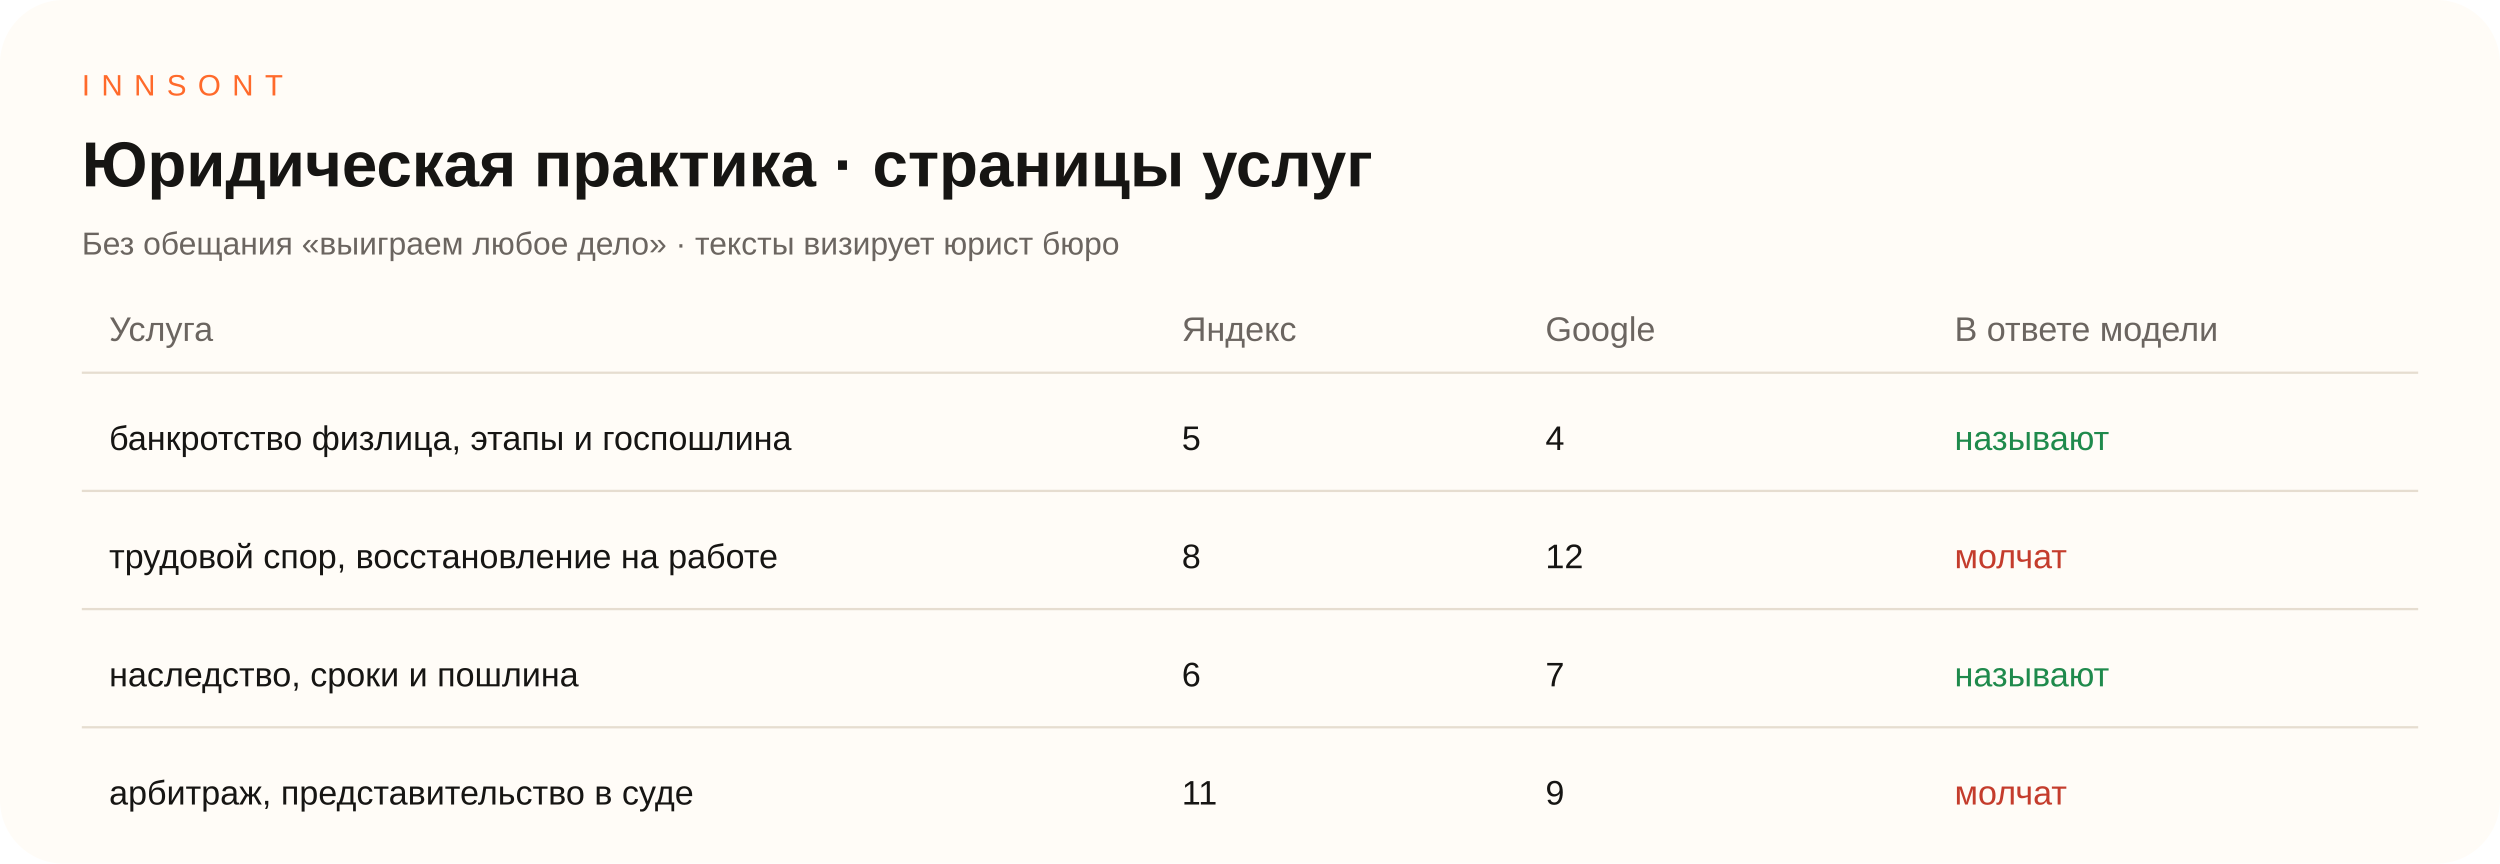
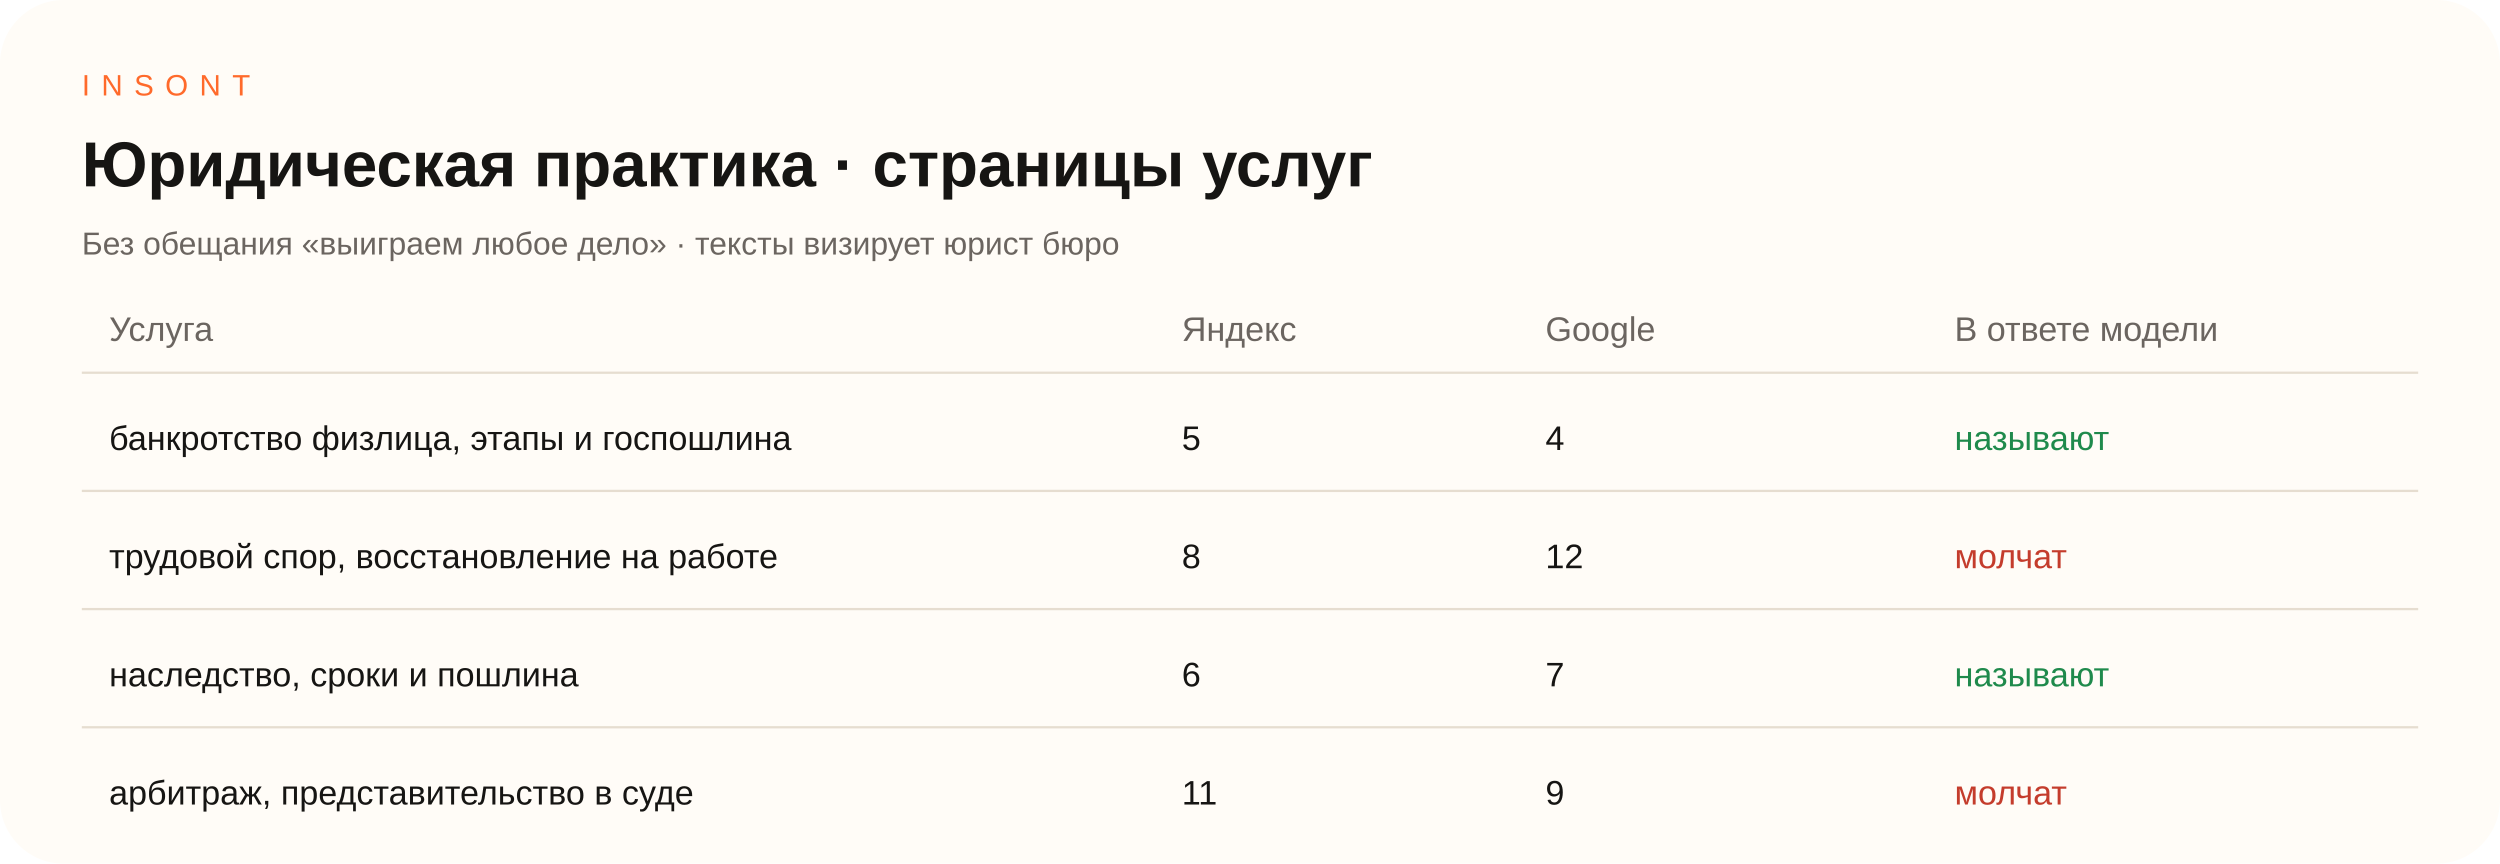
<svg xmlns="http://www.w3.org/2000/svg" viewBox="0 0 1100 380" role="img" aria-labelledby="t">
  <rect width="1100" height="380" rx="28" fill="#fffcf7" />
-   <text x="36" y="42" font-family="Arial, Helvetica, sans-serif" font-size="13" letter-spacing="5" fill="#ff6a2b">INNSONT</text>
+   <text x="36" y="42" font-family="Arial, Helvetica, sans-serif" font-size="13" letter-spacing="5" fill="#ff6a2b">INSONT</text>
  <text x="36" y="82" font-family="Arial, Helvetica, sans-serif" font-size="28" font-weight="700" fill="#161513">Юридическая практика · страницы услуг</text>
  <text x="36" y="112" font-family="Arial, Helvetica, sans-serif" font-size="14" fill="#6b6560">Без обещания «выиграем любое дело» · тексты визирует юрист бюро</text>
  <g font-family="Arial, Helvetica, sans-serif" font-size="15">
    <text x="48" y="150" fill="#6b6560">Услуга</text>
    <text x="520" y="150" fill="#6b6560">Яндекс</text>
    <text x="680" y="150" fill="#6b6560">Google</text>
    <text x="860" y="150" fill="#6b6560">В ответе модели</text>
    <line x1="36" y1="164" x2="1064" y2="164" stroke="#e6ddd0" />
    <text x="48" y="198" fill="#161513">банкротство физлица, этапы и госпошлина</text>
    <text x="520" y="198" fill="#161513">5</text>
    <text x="680" y="198" fill="#161513">4</text>
    <text x="860" y="198" fill="#1f8a4c">называют</text>
    <line x1="36" y1="216" x2="1064" y2="216" stroke="#e6ddd0" />
    <text x="48" y="250" fill="#161513">трудовой спор, восстановление на работе</text>
    <text x="520" y="250" fill="#161513">8</text>
    <text x="680" y="250" fill="#161513">12</text>
    <text x="860" y="250" fill="#c43c2c">молчат</text>
    <line x1="36" y1="268" x2="1064" y2="268" stroke="#e6ddd0" />
    <text x="48" y="302" fill="#161513">наследство, сроки и пошлина</text>
    <text x="520" y="302" fill="#161513">6</text>
    <text x="680" y="302" fill="#161513">7</text>
    <text x="860" y="302" fill="#1f8a4c">называют</text>
    <line x1="36" y1="320" x2="1064" y2="320" stroke="#e6ddd0" />
    <text x="48" y="354" fill="#161513">арбитраж, представительство в суде</text>
    <text x="520" y="354" fill="#161513">11</text>
    <text x="680" y="354" fill="#161513">9</text>
    <text x="860" y="354" fill="#c43c2c">молчат</text>
  </g>
</svg>
